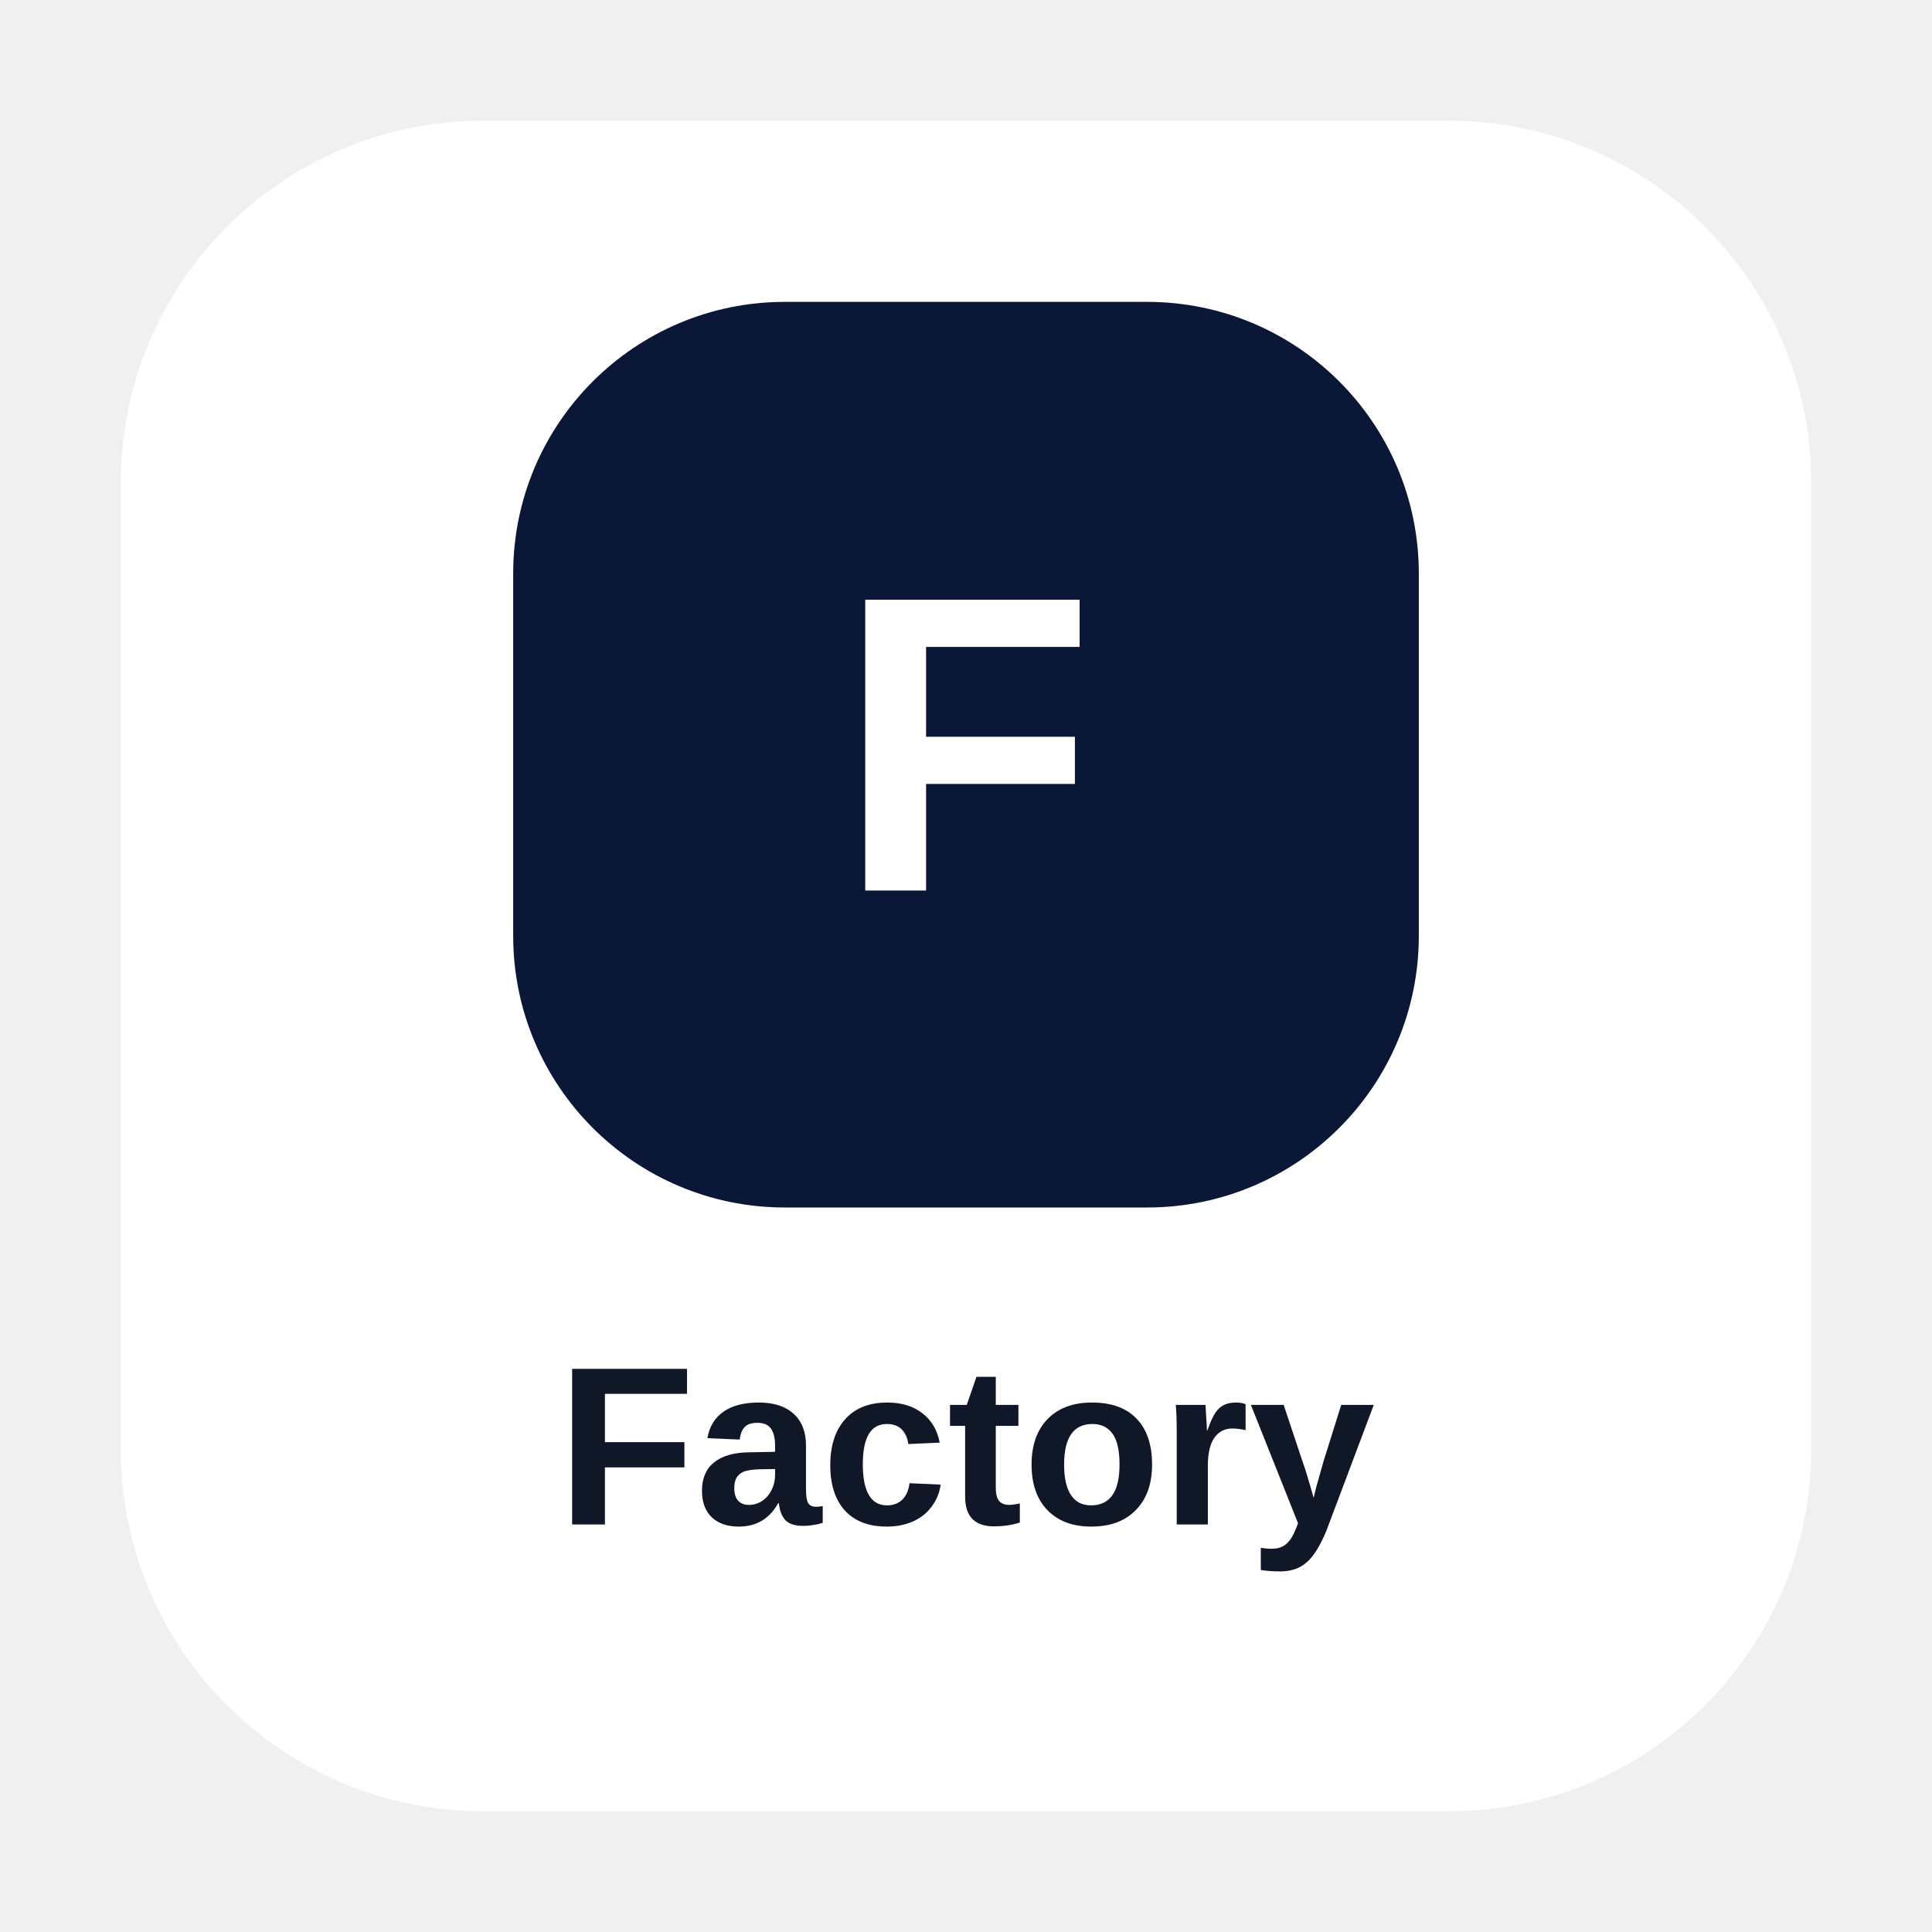
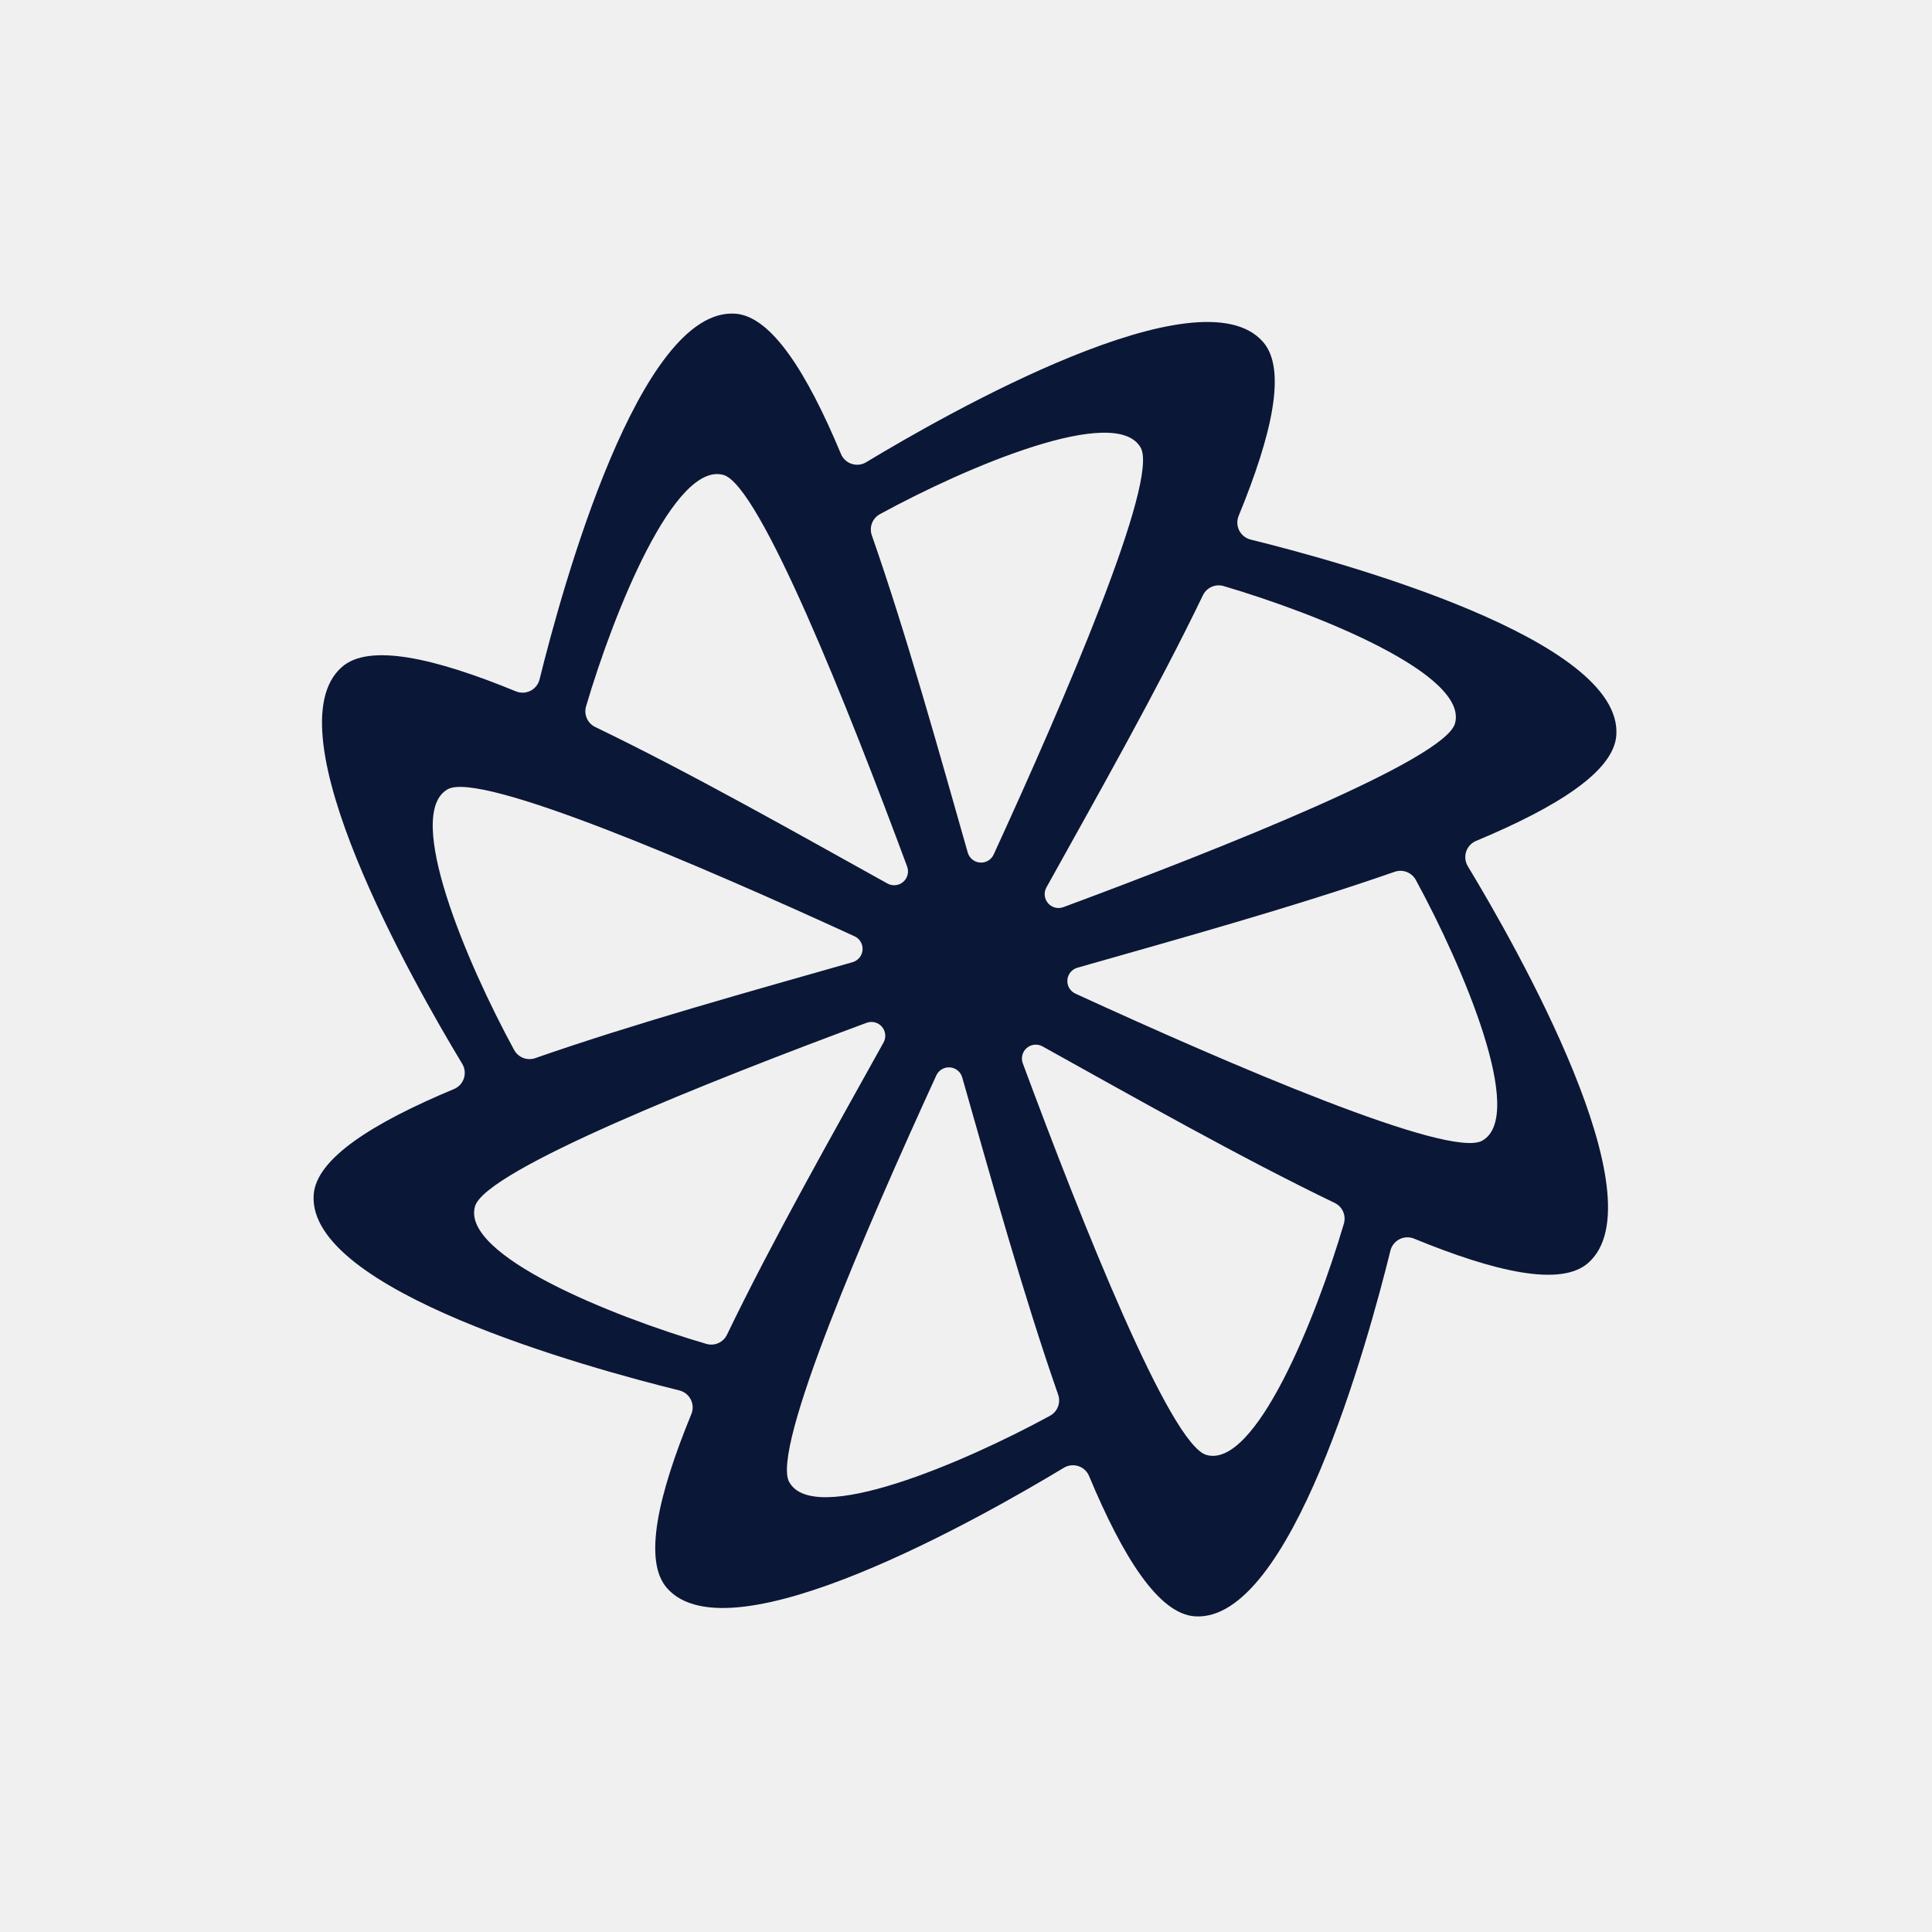
- <svg xmlns="http://www.w3.org/2000/svg" viewBox="0 0 128 128" role="img" aria-label="Factory">
-   <rect x="8" y="8" width="112" height="112" rx="24" fill="#ffffff" />
-   <rect x="34" y="20" width="60" height="60" rx="18" fill="#0b1736" />
-   <text x="64" y="59" text-anchor="middle" font-family="Arial,Helvetica,sans-serif" font-size="28" font-weight="700" fill="#ffffff">F</text>
-   <text x="64" y="101" text-anchor="middle" font-family="Arial,Helvetica,sans-serif" font-size="15" font-weight="700" fill="#101828">Factory</text>
+ <svg xmlns="http://www.w3.org/2000/svg" viewBox="0 0 900 900" role="img" aria-hidden="true" fill="none">
+   <path d="M582.594 251.356C581.452 251.073 580.385 250.547 579.466 249.813C578.546 249.08 577.795 248.156 577.266 247.106C576.736 246.055 576.44 244.903 576.397 243.728C576.354 242.552 576.565 241.381 577.017 240.295C592.606 202.357 599.485 172.002 588.384 159.294C558.984 125.58 441.083 192.624 403.49 215.331C402.484 215.936 401.358 216.316 400.19 216.446C399.023 216.577 397.841 216.454 396.725 216.086C395.61 215.718 394.587 215.113 393.727 214.314C392.866 213.515 392.188 212.539 391.739 211.453C375.937 173.596 359.325 147.264 342.487 146.122C297.857 143.068 261.885 273.85 251.355 316.475C251.074 317.616 250.55 318.683 249.817 319.603C249.085 320.522 248.162 321.273 247.113 321.803C246.064 322.332 244.912 322.629 243.738 322.672C242.563 322.715 241.393 322.504 240.308 322.052C202.37 306.463 172.002 299.584 159.307 310.685C125.593 340.085 192.624 457.987 215.33 495.579C215.938 496.585 216.32 497.711 216.451 498.879C216.583 500.047 216.46 501.229 216.092 502.346C215.724 503.462 215.119 504.485 214.318 505.346C213.517 506.206 212.54 506.883 211.453 507.33C173.609 523.132 147.277 539.744 146.121 556.581C143.08 601.211 273.85 637.184 316.488 647.714C317.627 647.998 318.691 648.525 319.608 649.259C320.525 649.992 321.273 650.914 321.801 651.963C322.329 653.011 322.624 654.161 322.668 655.335C322.711 656.508 322.501 657.677 322.052 658.761C306.463 696.699 299.584 727.067 310.685 739.762C340.084 773.476 458 706.445 495.592 683.739C496.598 683.131 497.724 682.749 498.892 682.618C500.06 682.486 501.243 682.609 502.359 682.977C503.475 683.345 504.498 683.95 505.358 684.751C506.219 685.552 506.896 686.529 507.344 687.616C523.145 725.46 539.744 751.792 556.594 752.948C601.224 755.989 637.196 625.219 647.713 582.581C647.998 581.441 648.525 580.375 649.259 579.457C649.993 578.539 650.917 577.79 651.967 577.262C653.017 576.733 654.169 576.438 655.344 576.396C656.519 576.354 657.689 576.566 658.775 577.018C696.712 592.607 727.067 599.472 739.775 588.384C773.49 558.985 706.445 441.069 683.738 403.477C683.136 402.47 682.757 401.345 682.628 400.178C682.499 399.011 682.622 397.83 682.99 396.715C683.358 395.6 683.961 394.577 684.76 393.717C685.558 392.856 686.532 392.177 687.616 391.726C725.473 375.924 751.805 359.312 752.947 342.475C756.001 297.845 625.219 261.873 582.594 251.356ZM531.391 208.572C539.969 223.948 495.765 326.408 462.886 398.073C462.337 399.271 461.433 400.273 460.297 400.942C459.161 401.611 457.847 401.917 456.532 401.817C455.217 401.717 453.964 401.217 452.942 400.384C451.92 399.551 451.178 398.424 450.816 397.157C437.537 350.561 422.36 295.813 406.12 249.338C405.482 247.514 405.513 245.522 406.209 243.719C406.905 241.917 408.219 240.42 409.917 239.498C450.471 217.349 519.865 187.936 531.391 208.572ZM337.044 221.253C353.974 226.06 395.165 329.767 422.585 403.69C423.042 404.925 423.111 406.271 422.781 407.546C422.451 408.821 421.739 409.965 420.74 410.824C419.741 411.683 418.503 412.215 417.193 412.35C415.882 412.485 414.562 412.215 413.409 411.577C371.037 388.061 321.627 360.043 277.276 338.664C275.539 337.822 274.157 336.39 273.377 334.625C272.596 332.86 272.468 330.875 273.013 329.023C286.066 284.726 314.297 214.813 337.044 221.253ZM208.585 367.651C223.948 359.073 326.42 403.278 398.073 436.156C399.271 436.706 400.272 437.61 400.942 438.746C401.611 439.882 401.916 441.196 401.816 442.51C401.717 443.825 401.217 445.078 400.383 446.1C399.55 447.122 398.424 447.864 397.156 448.227C350.575 461.506 295.813 476.683 249.337 492.923C247.515 493.557 245.526 493.524 243.727 492.828C241.927 492.133 240.433 490.82 239.511 489.125C217.402 448.572 187.936 379.177 208.585 367.651ZM221.266 561.999C226.06 545.069 329.78 503.878 403.703 476.457C404.938 476 406.284 475.932 407.559 476.262C408.834 476.592 409.978 477.304 410.837 478.303C411.695 479.301 412.228 480.539 412.363 481.85C412.498 483.16 412.228 484.48 411.59 485.633C388.06 528.006 360.042 577.416 338.663 621.754C337.827 623.496 336.398 624.884 334.631 625.668C332.864 626.451 330.876 626.579 329.023 626.029C284.725 613.056 214.813 584.746 221.266 561.999ZM367.664 690.458C359.073 675.094 403.291 572.622 436.169 500.97C436.719 499.772 437.623 498.77 438.759 498.101C439.895 497.431 441.209 497.126 442.523 497.226C443.838 497.326 445.091 497.826 446.113 498.659C447.135 499.492 447.877 500.618 448.24 501.886C461.518 548.468 476.696 603.23 492.936 649.705C493.569 651.529 493.534 653.518 492.836 655.318C492.137 657.118 490.822 658.612 489.125 659.532C448.585 681.641 379.177 711.106 367.704 690.458H367.664ZM562.012 677.777C545.068 672.983 503.877 569.263 476.457 495.34C475.997 494.103 475.927 492.754 476.257 491.477C476.587 490.199 477.301 489.053 478.302 488.193C479.304 487.334 480.545 486.802 481.858 486.669C483.171 486.537 484.493 486.81 485.646 487.452C528.005 510.969 577.429 539 621.767 560.379C623.507 561.217 624.891 562.648 625.672 564.414C626.453 566.181 626.58 568.168 626.029 570.02C612.989 614.384 584.759 684.23 562.012 677.777ZM690.47 531.378C675.094 539.97 572.635 495.751 500.969 462.873C499.771 462.323 498.77 461.42 498.1 460.284C497.431 459.148 497.126 457.834 497.226 456.519C497.325 455.204 497.825 453.952 498.659 452.93C499.492 451.908 500.618 451.165 501.886 450.803C548.481 437.524 603.229 422.346 649.705 406.106C651.531 405.472 653.522 405.508 655.325 406.206C657.127 406.904 658.622 408.219 659.544 409.918C681.64 450.458 711.106 519.866 690.47 531.378ZM677.789 337.03C672.983 353.974 569.275 395.165 495.353 422.586C494.116 423.046 492.767 423.115 491.489 422.785C490.212 422.455 489.066 421.742 488.206 420.74C487.346 419.739 486.815 418.498 486.682 417.185C486.55 415.872 486.823 414.549 487.465 413.396C510.982 371.037 539 321.614 560.379 277.276C561.219 275.537 562.65 274.154 564.416 273.374C566.182 272.593 568.168 272.465 570.019 273.013C614.317 286.053 684.23 314.284 677.789 337.03Z" fill="#0b1736" />
</svg>
